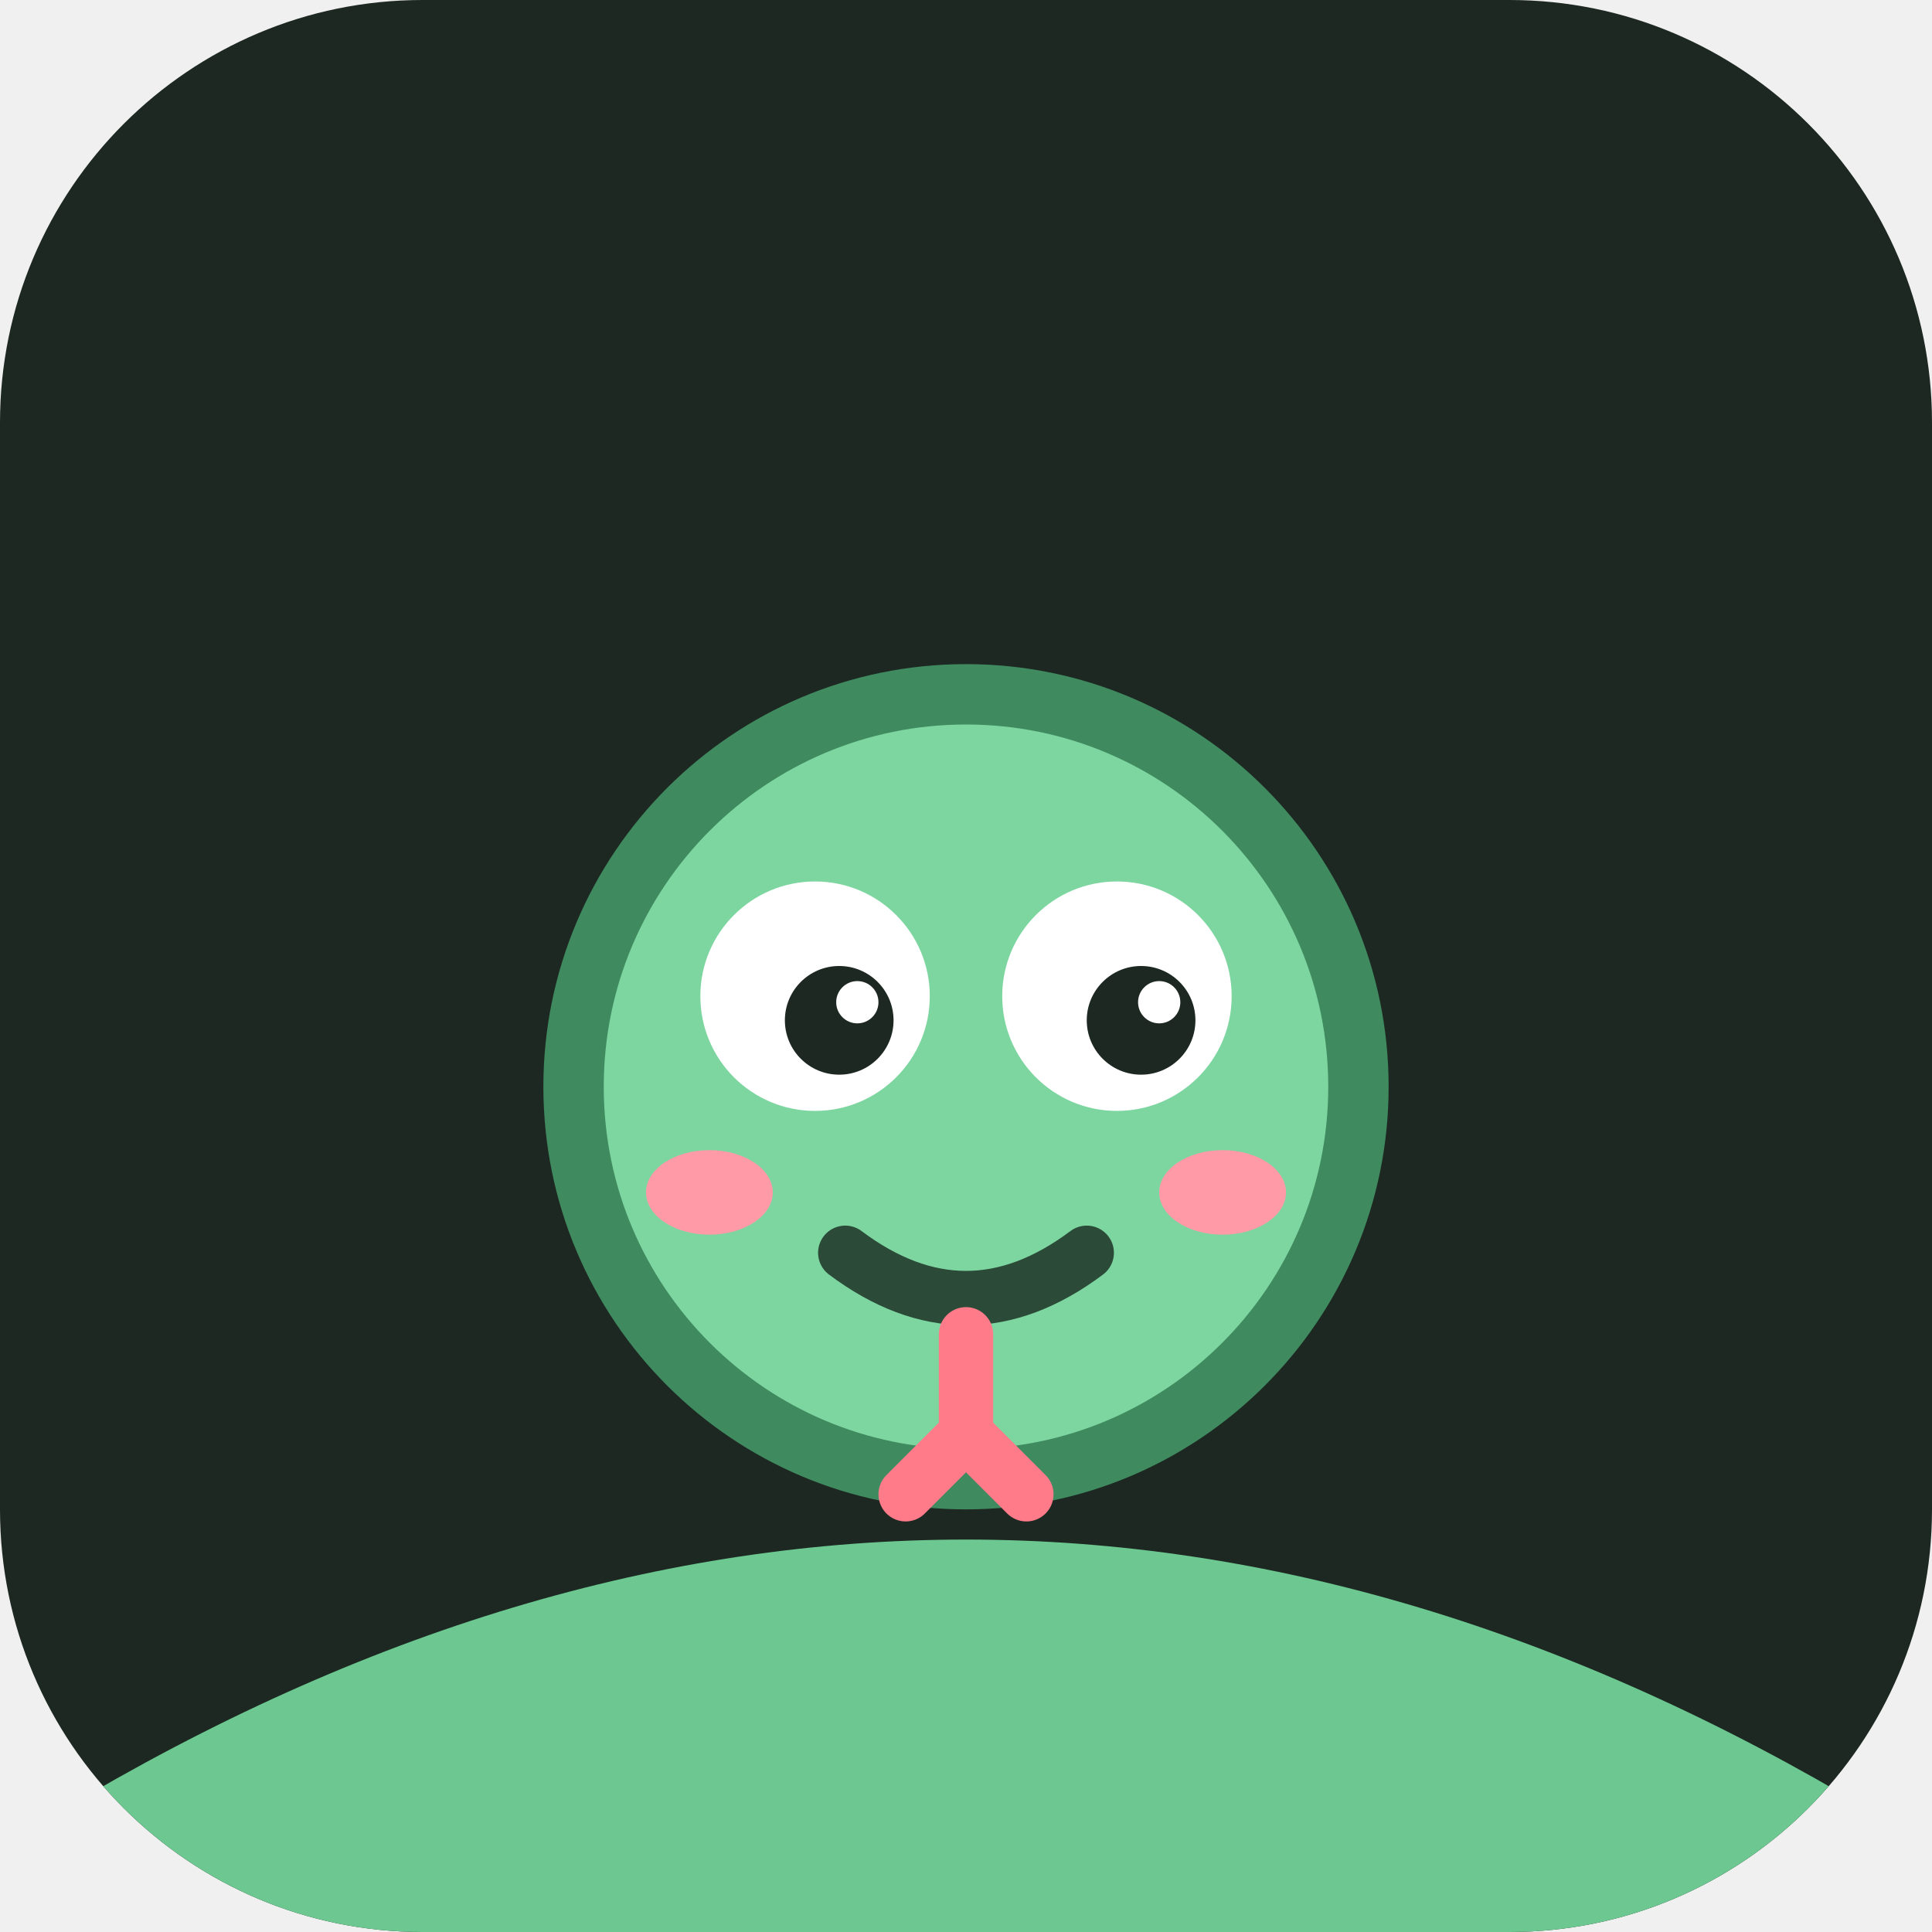
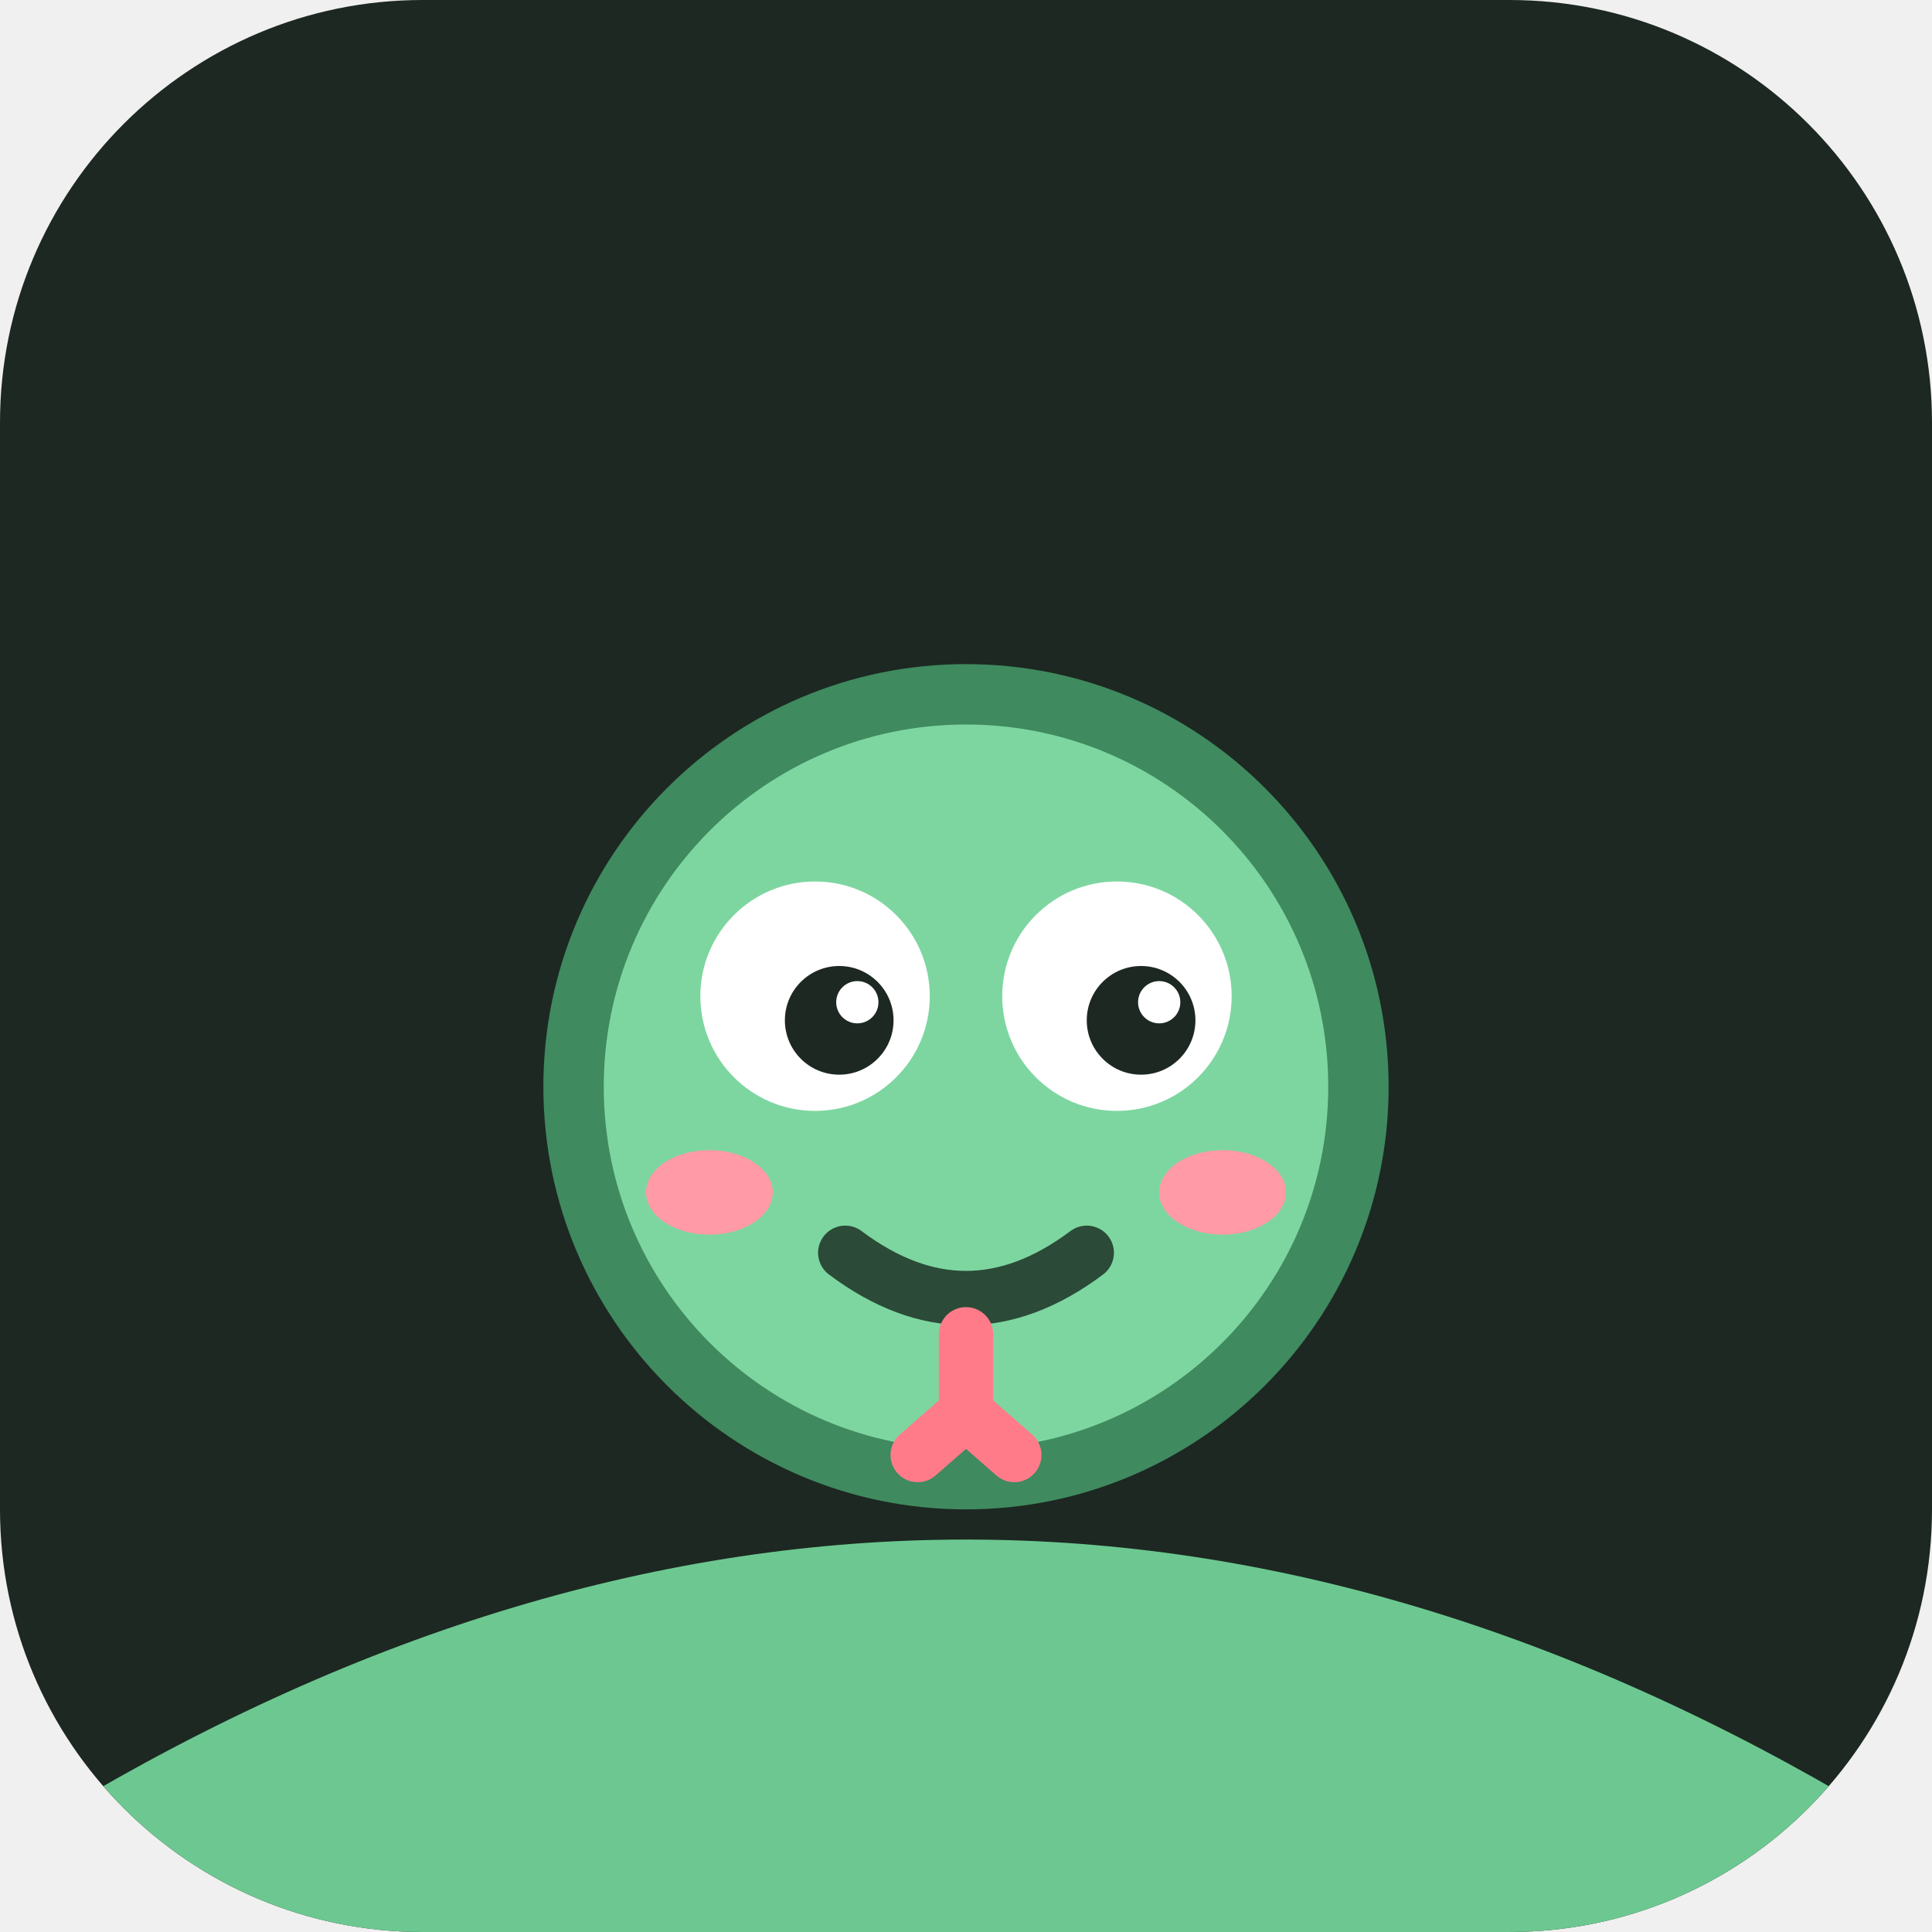
<svg xmlns="http://www.w3.org/2000/svg" viewBox="0 0 64 64">
  <defs>
    <clipPath id="frame">
      <rect width="64" height="64" rx="14" />
    </clipPath>
  </defs>
  <rect width="64" height="64" rx="14" fill="#1d2822" />
  <g clip-path="url(#frame)">
    <path d="M2 60 Q 32 42 62 60 L 62 64 L 2 64 Z" fill="#6cc890" />
  </g>
  <circle cx="32" cy="36" r="13" fill="#7dd6a0" stroke="#3f8a5f" stroke-width="2" />
  <circle cx="27" cy="33" r="3.8" fill="#fff" />
  <circle cx="37" cy="33" r="3.8" fill="#fff" />
  <circle cx="27.8" cy="33.8" r="1.8" fill="#1d2822" />
  <circle cx="37.8" cy="33.8" r="1.8" fill="#1d2822" />
  <circle cx="28.4" cy="33.2" r="0.7" fill="#fff" />
  <circle cx="38.4" cy="33.2" r="0.7" fill="#fff" />
  <ellipse cx="23.5" cy="39.5" rx="2.1" ry="1.4" fill="#ff9aa6" />
  <ellipse cx="40.5" cy="39.5" rx="2.1" ry="1.4" fill="#ff9aa6" />
  <path d="M28 41.5 Q 32 44.5 36 41.5" fill="none" stroke="#2b4a38" stroke-width="1.8" stroke-linecap="round" />
-   <path d="M32 44.2 L 32 47.5 M32 47.5 L 30 49.5 M32 47.5 L 34 49.5" fill="none" stroke="#ff7b8a" stroke-width="1.8" stroke-linecap="round" />
+   <path d="M32 44.2 L 32 46.8 M32 46.8 L 30.4 48.2 M32 46.8 L 33.6 48.2" fill="none" stroke="#ff7b8a" stroke-width="1.8" stroke-linecap="round" />
</svg>
